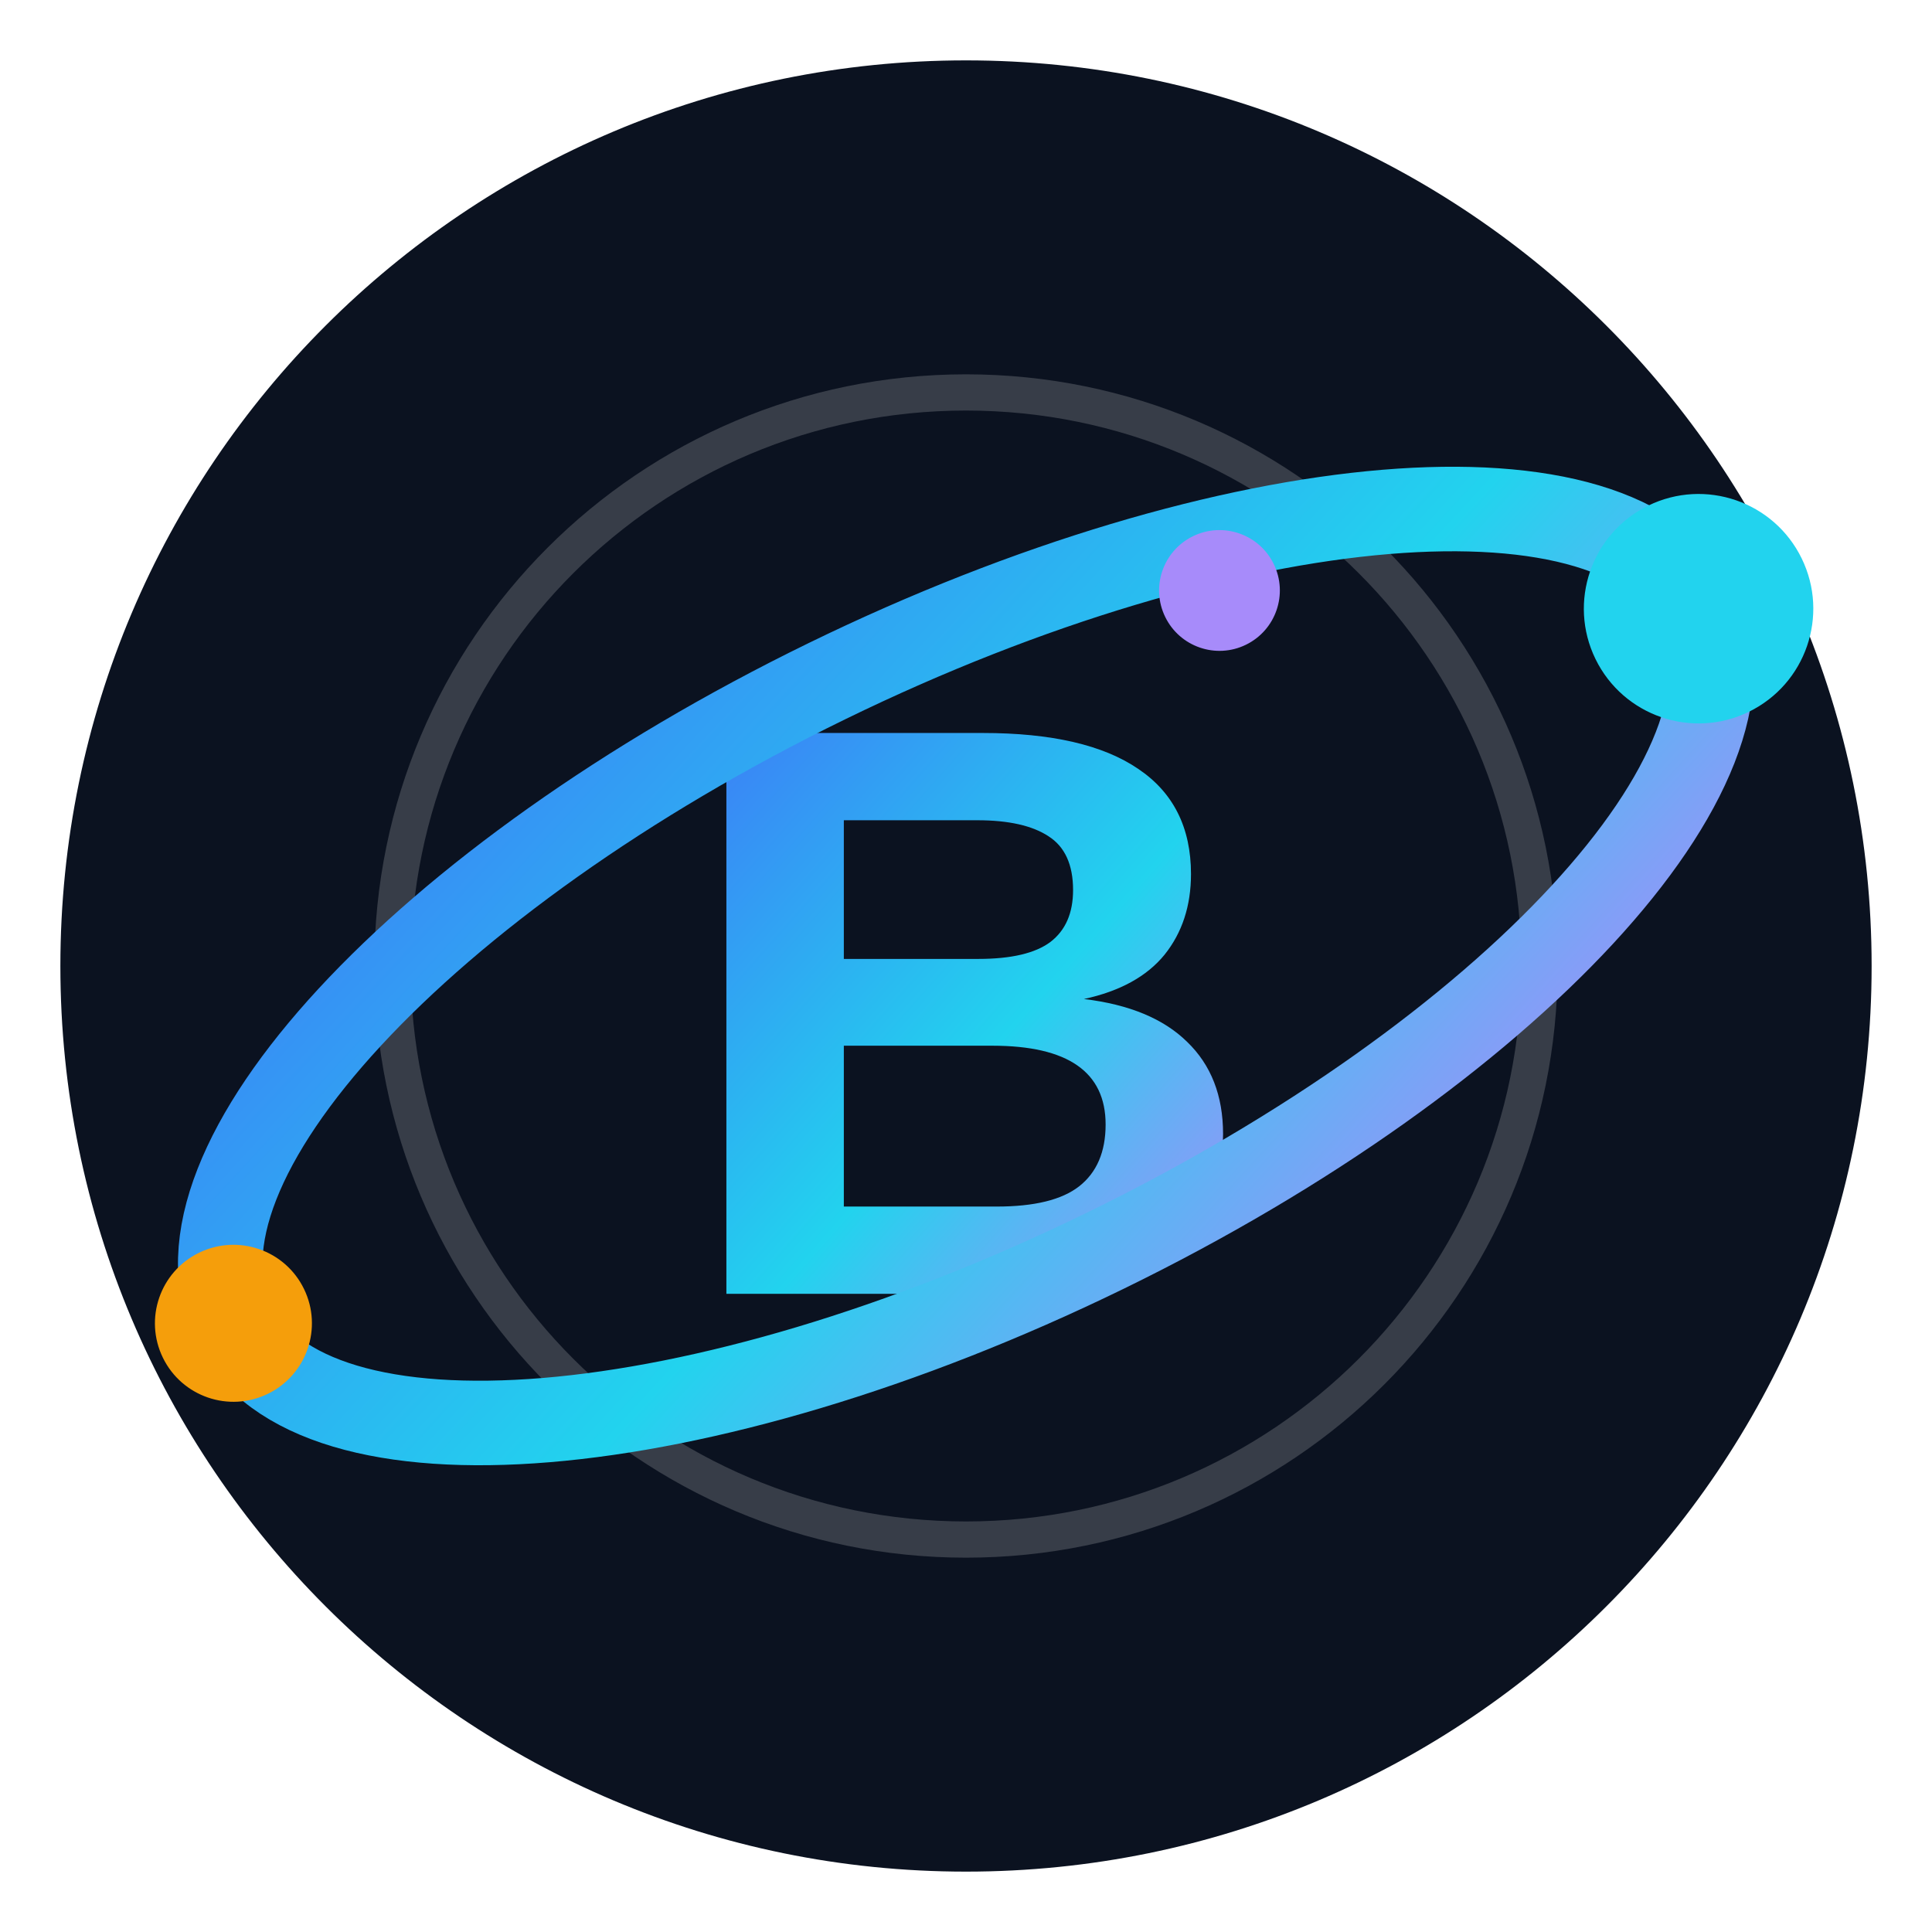
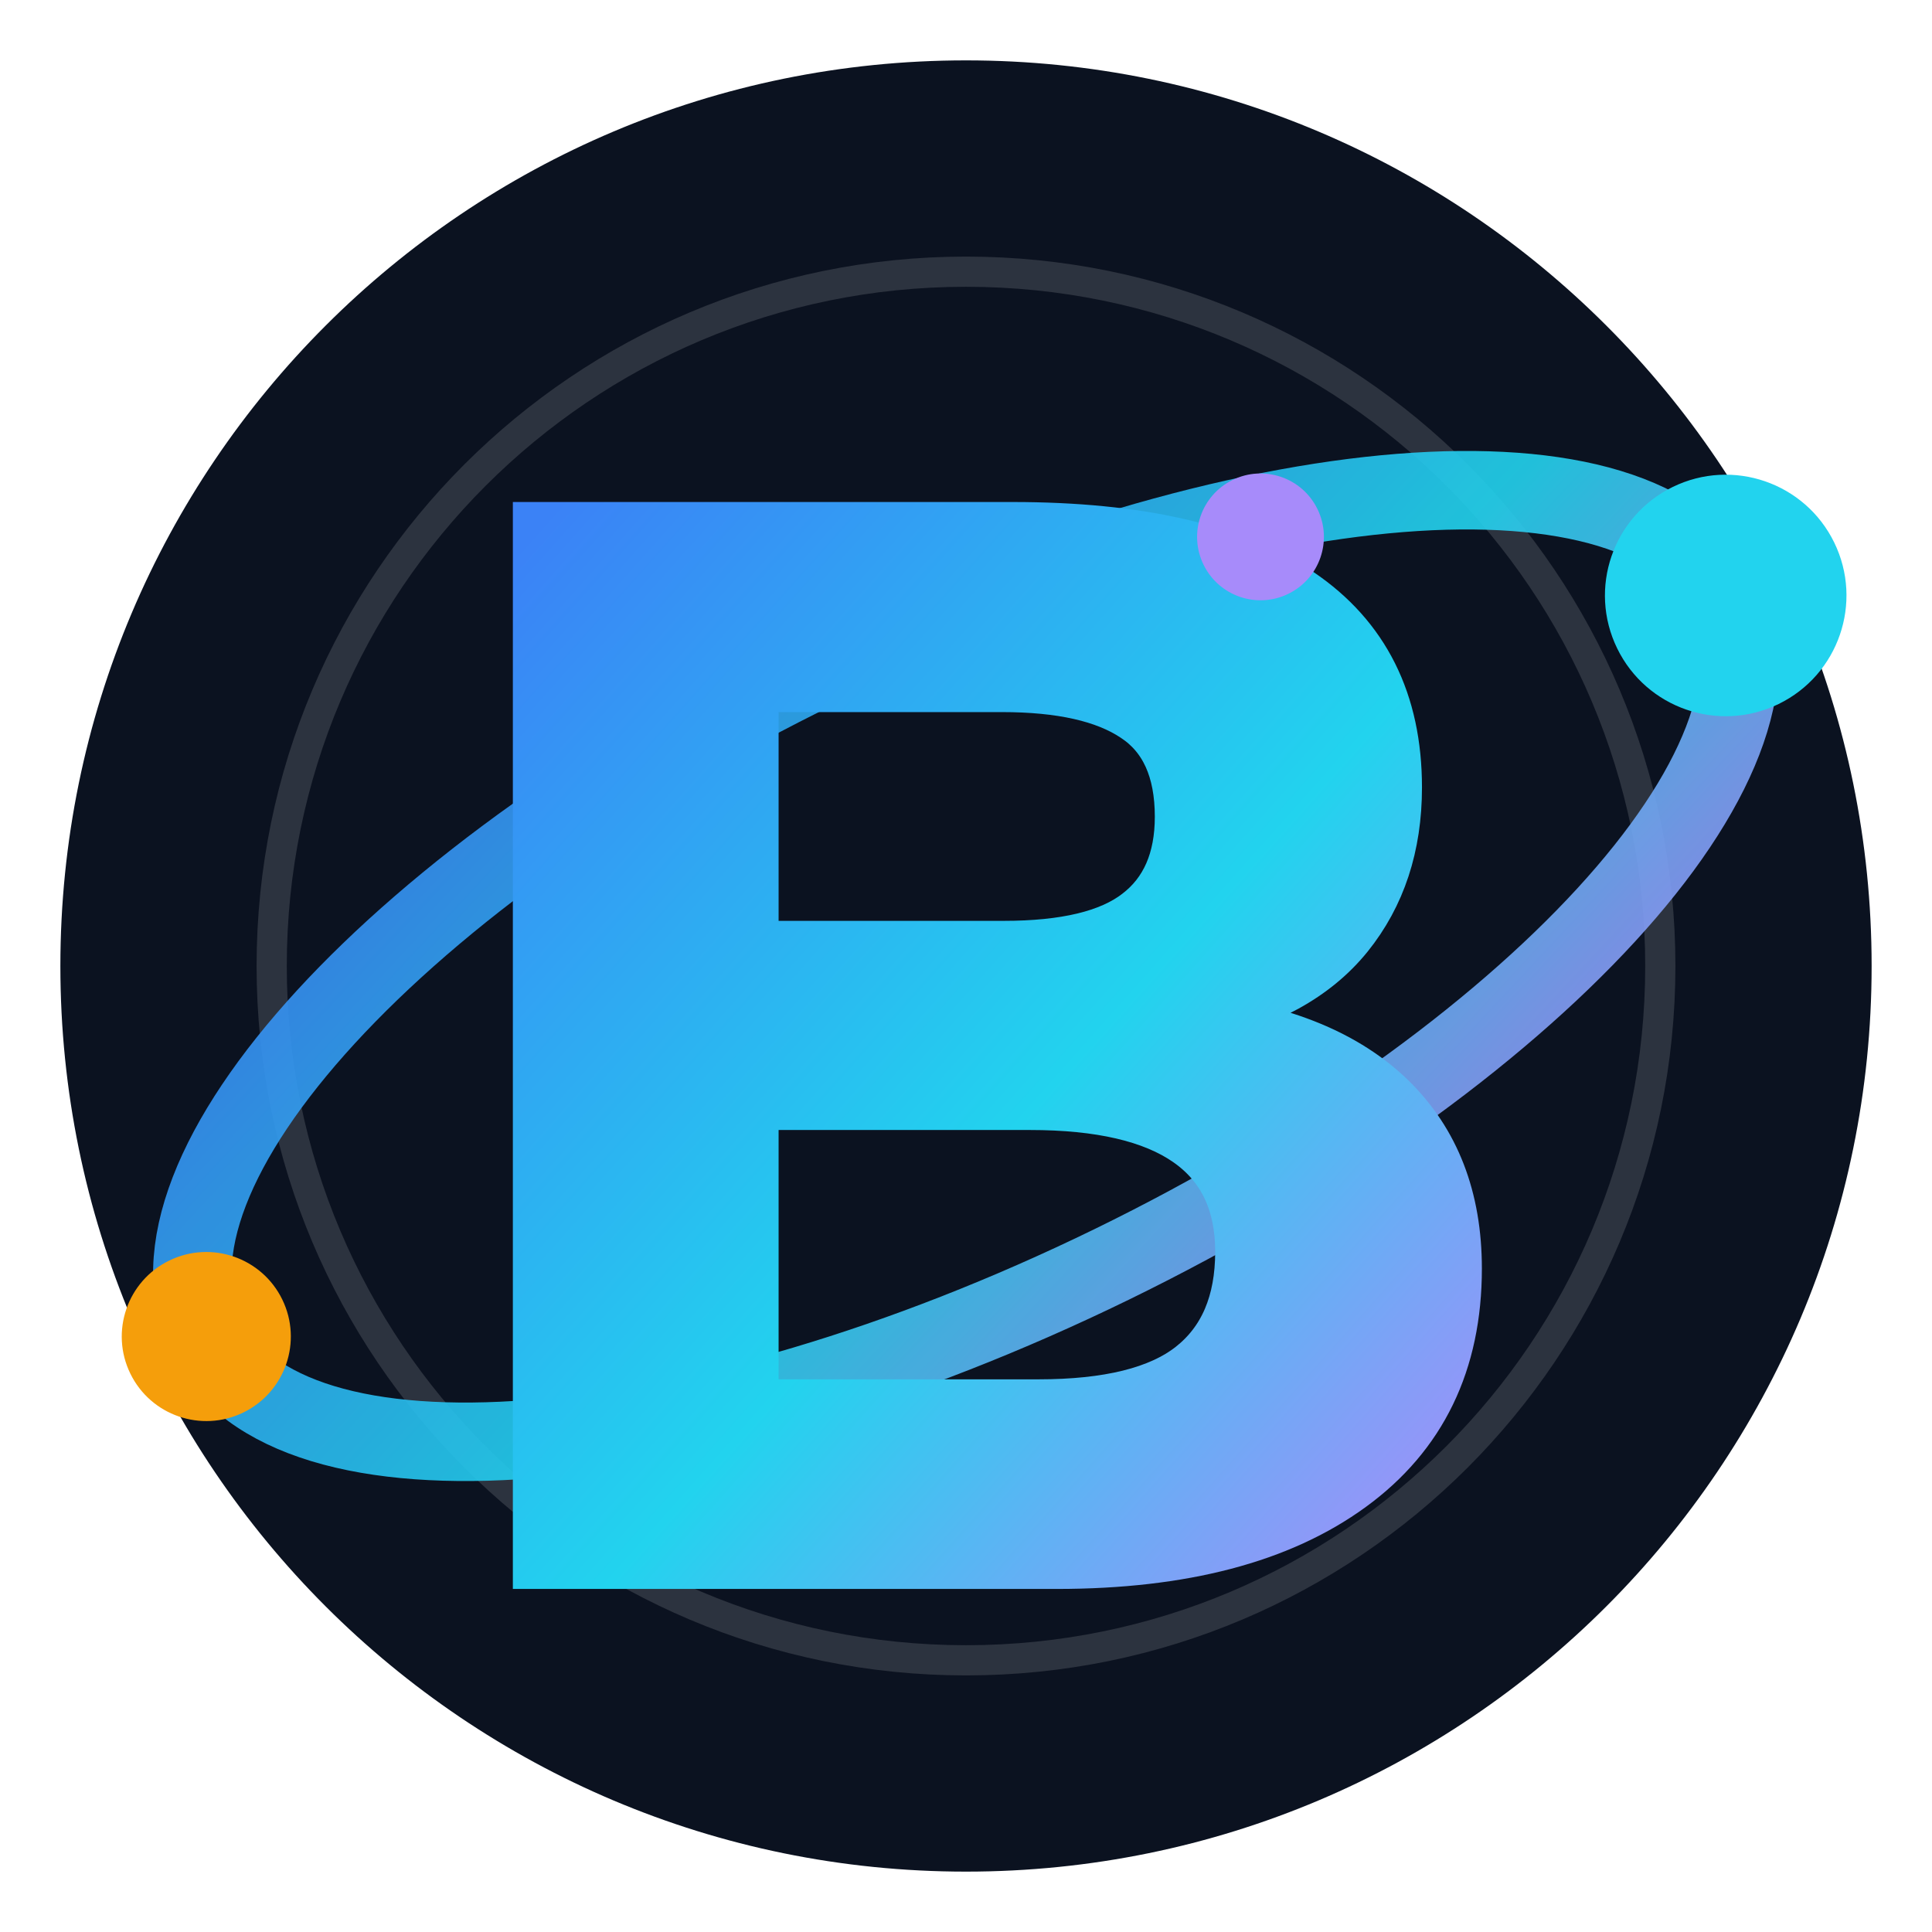
<svg xmlns="http://www.w3.org/2000/svg" viewBox="0 0 64 64">
  <defs>
    <linearGradient id="g" x1="0" y1="0" x2="1" y2="1">
      <stop offset="0%" stop-color="#3B82F6" />
      <stop offset="55%" stop-color="#22D3EE" />
      <stop offset="100%" stop-color="#A78BFA" />
    </linearGradient>
  </defs>
  <circle cx="32" cy="32" r="30" fill="#0B1220" />
-   <circle cx="32" cy="32" r="19" fill="none" stroke="rgba(255,255,255,0.18)" stroke-width="1.2" />
-   <text x="32" y="33.5" text-anchor="middle" dominant-baseline="central" font-family="Arial, 'Helvetica Neue', sans-serif" font-weight="700" font-size="27" fill="url(#g)">B</text>
+   <circle cx="32" cy="32" r="23" fill="none" stroke="rgba(255,255,255,0.14)" stroke-width="1" />
  <g transform="rotate(-26 32 32)">
-     <ellipse cx="32" cy="32" rx="27" ry="10.5" fill="none" stroke="url(#g)" stroke-width="2.8" />
-     <circle cx="59" cy="32" r="3.8" fill="#22D3EE" />
-     <circle cx="5" cy="32" r="2.6" fill="#F59E0B" />
-     <circle cx="45" cy="24.5" r="2" fill="#A78BFA" />
+     <ellipse cx="32" cy="32" rx="28" ry="11" fill="none" stroke="url(#g)" stroke-width="2.6" opacity="0.9" />
+   </g>
+   <text x="32.5" y="34.5" text-anchor="middle" dominant-baseline="central" font-family="Arial, 'Helvetica Neue', sans-serif" font-weight="700" font-size="50" fill="url(#g)" stroke="url(#g)" stroke-width="1.6" paint-order="stroke fill">B</text>
+   <g transform="rotate(-26 32 32)">
+     <circle cx="60" cy="32" r="4" fill="#22D3EE" />
+     <circle cx="4" cy="32" r="2.8" fill="#F59E0B" />
+     <circle cx="47" cy="23.5" r="2.1" fill="#A78BFA" />
  </g>
</svg>
